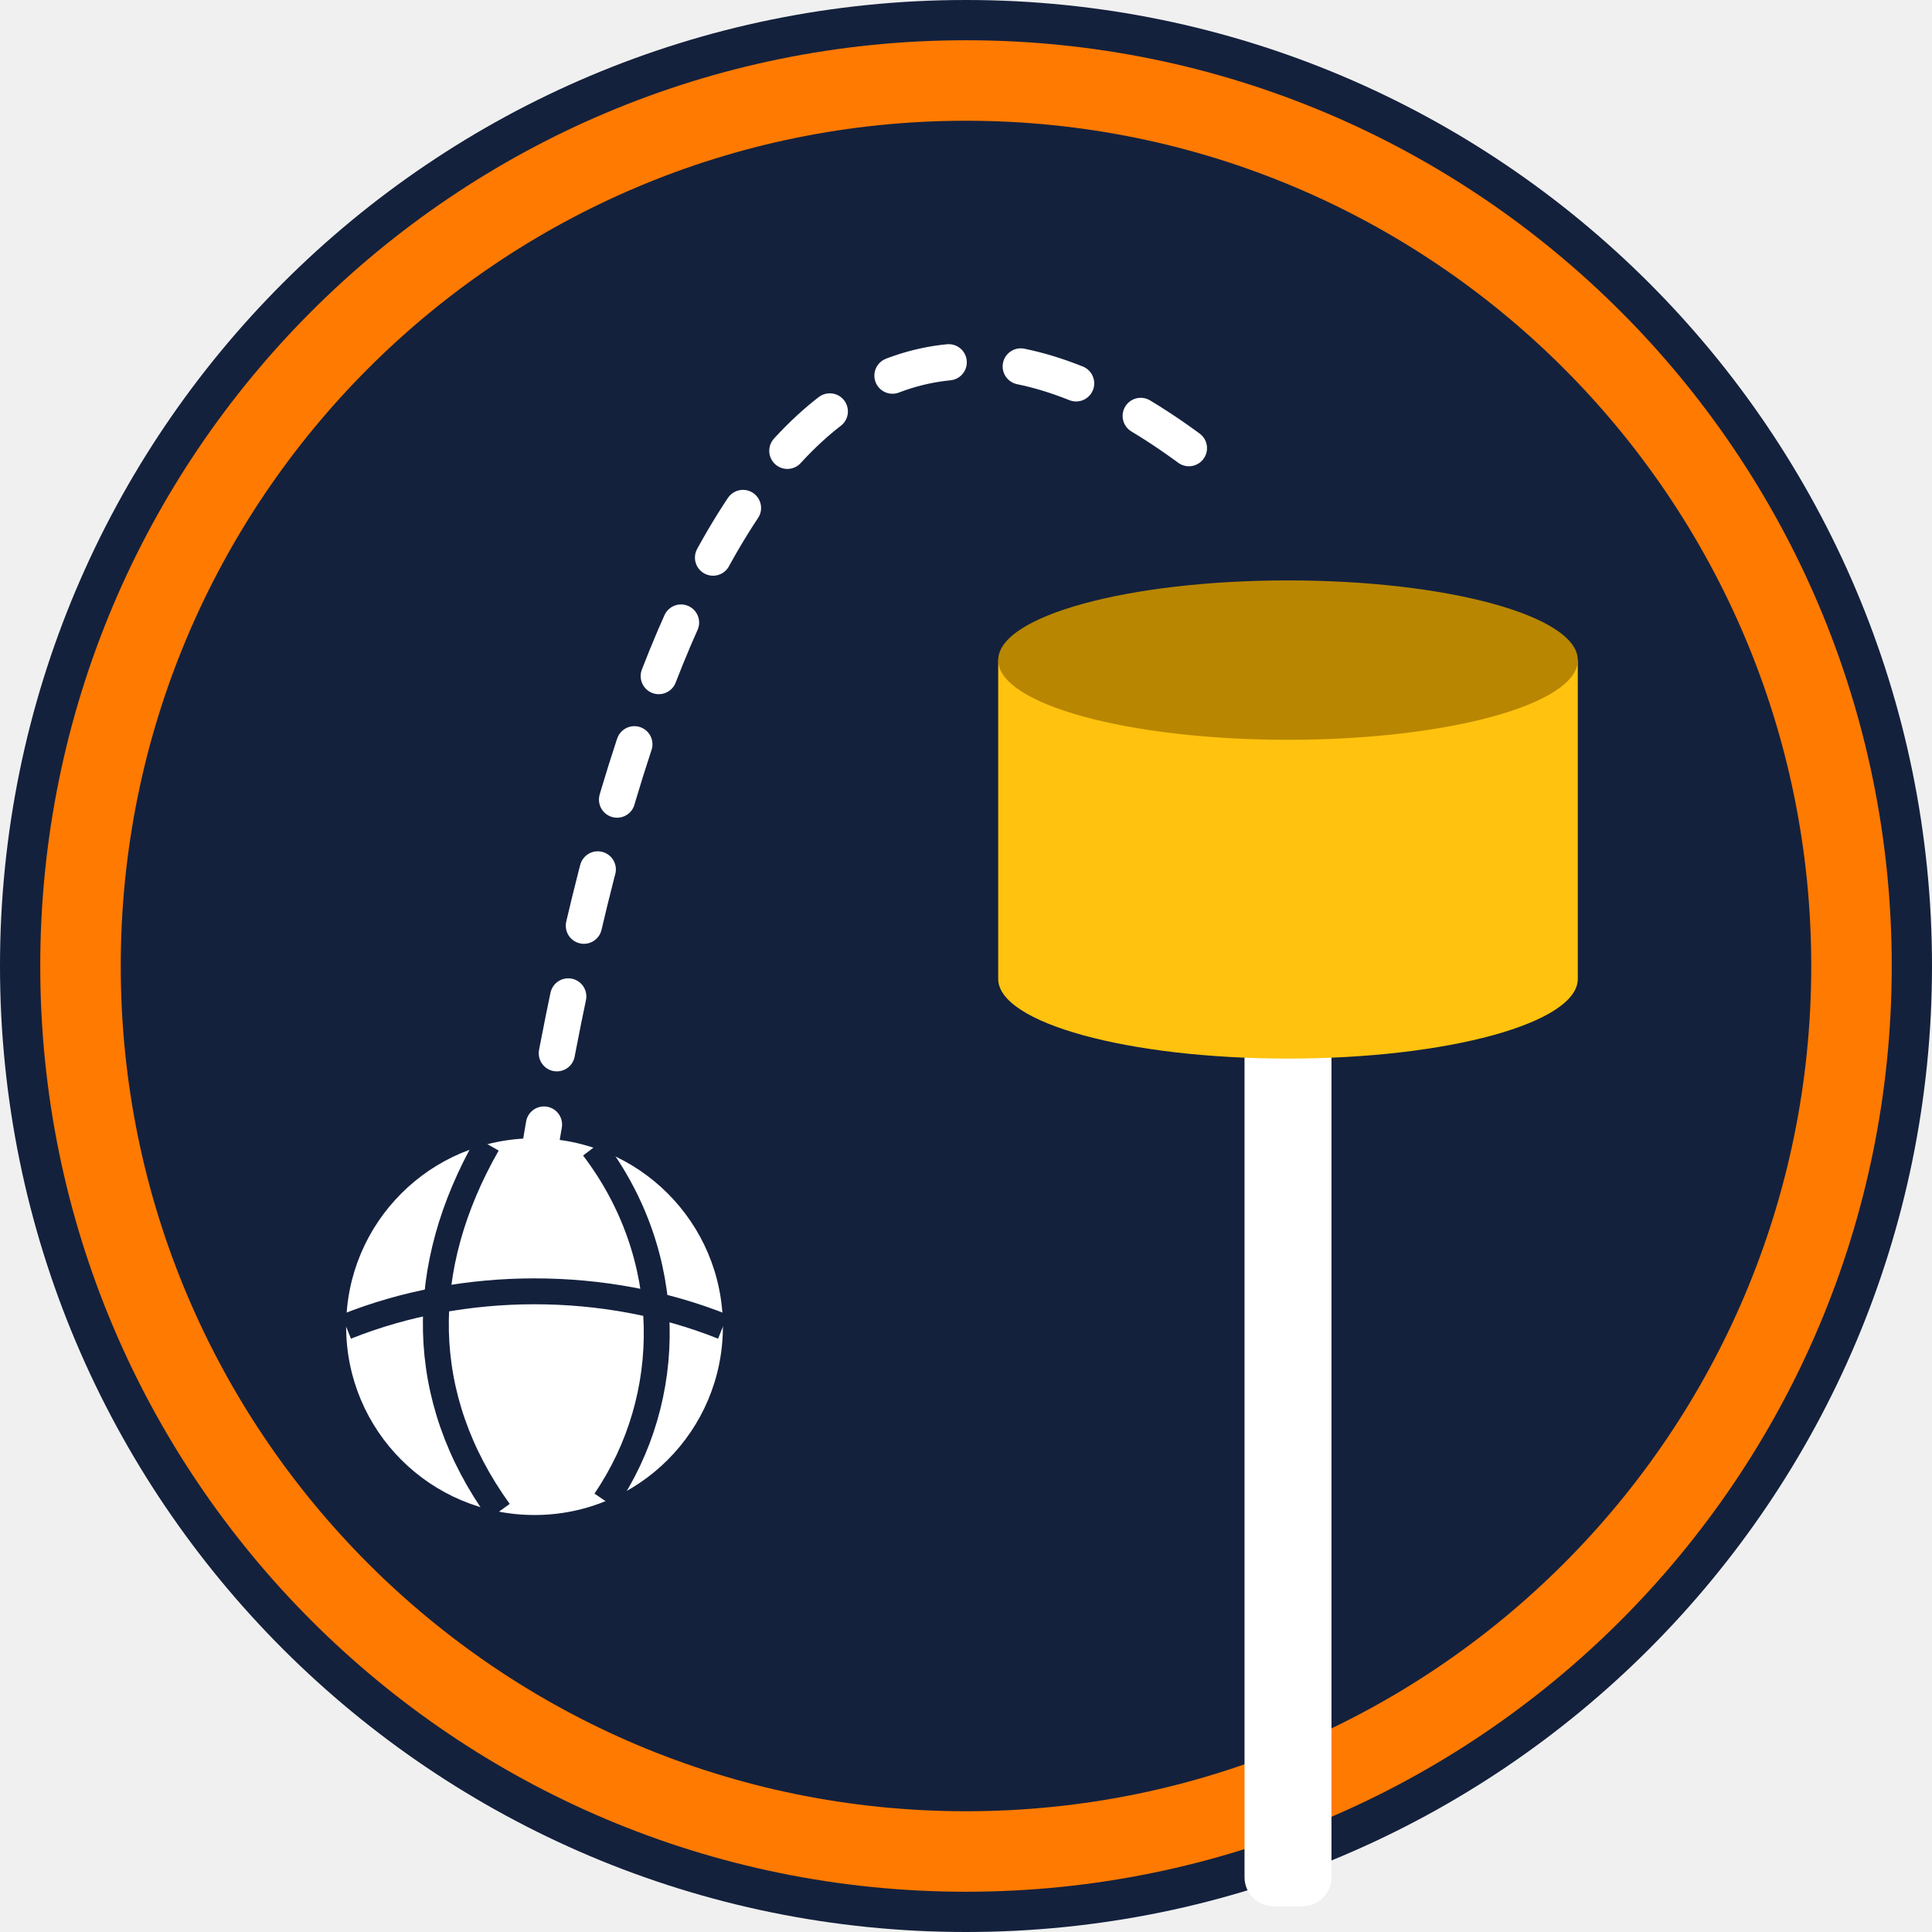
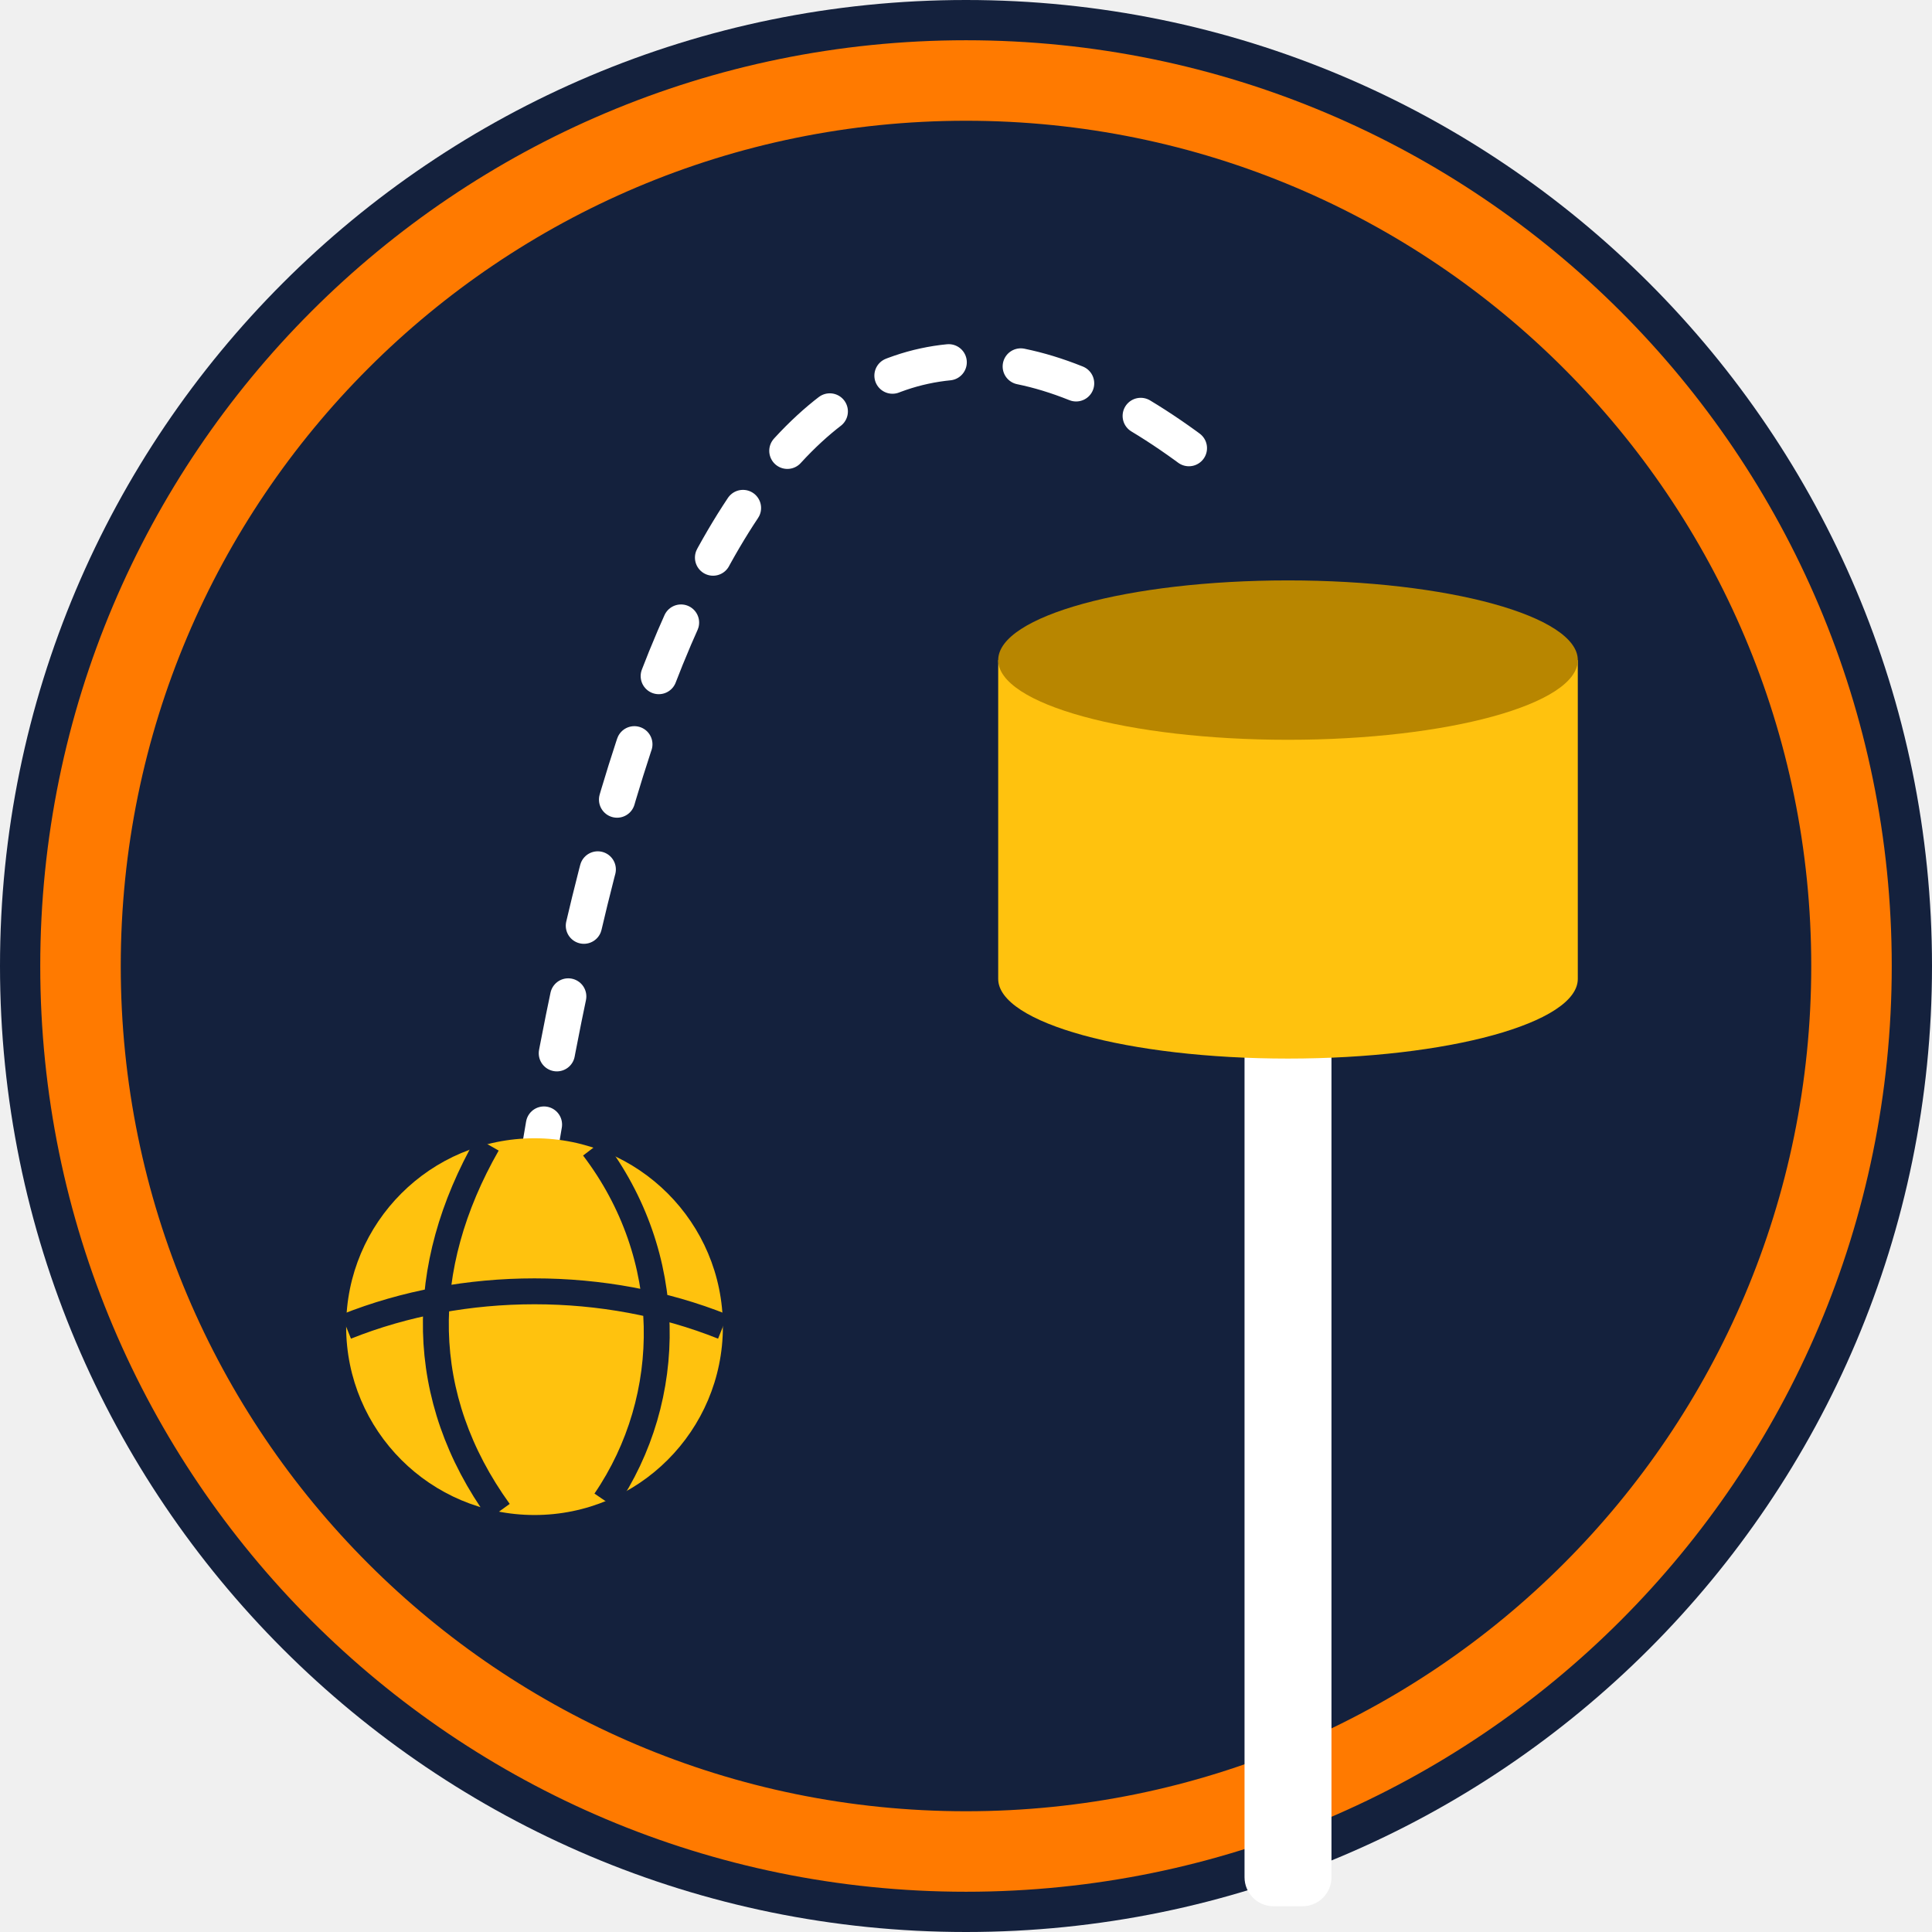
<svg xmlns="http://www.w3.org/2000/svg" viewBox="0 0 120 120">
  <circle cx="60" cy="60" r="60" fill="#14213D" />
  <circle cx="60" cy="60" r="55" fill="none" stroke="#FF7A00" stroke-width="5" />
  <g transform="translate(-28,-40) scale(0.9)">
    <rect x="117" y="98" width="6" height="78" rx="2" fill="#FFFFFF" />
    <path d="M100,90 L100,112 A20,5.5 0 0 0 140,112 L140,90 Z" fill="#FFC20E" />
    <ellipse cx="120" cy="90" rx="20" ry="5.5" fill="#B88600" />
    <path d="M68,126 Q80,50 114,76" fill="none" stroke="#FFFFFF" stroke-width="2.5" stroke-dasharray="4 5" stroke-linecap="round" />
    <g transform="translate(68,136) scale(0.8125)">
-       <circle r="16" fill="#FFFFFF" />
+       <circle r="16" fill="#FFC20E" />
      <path d="M-16,0 C-6,-4 6,-4 16,0 M-4,-15.5 C-10,-5 -10,6 -3,15.7 M5,-15.2 C12,-6 12,6 6,14.8" fill="none" stroke="#14213D" stroke-width="2.2" />
    </g>
  </g>
</svg>
